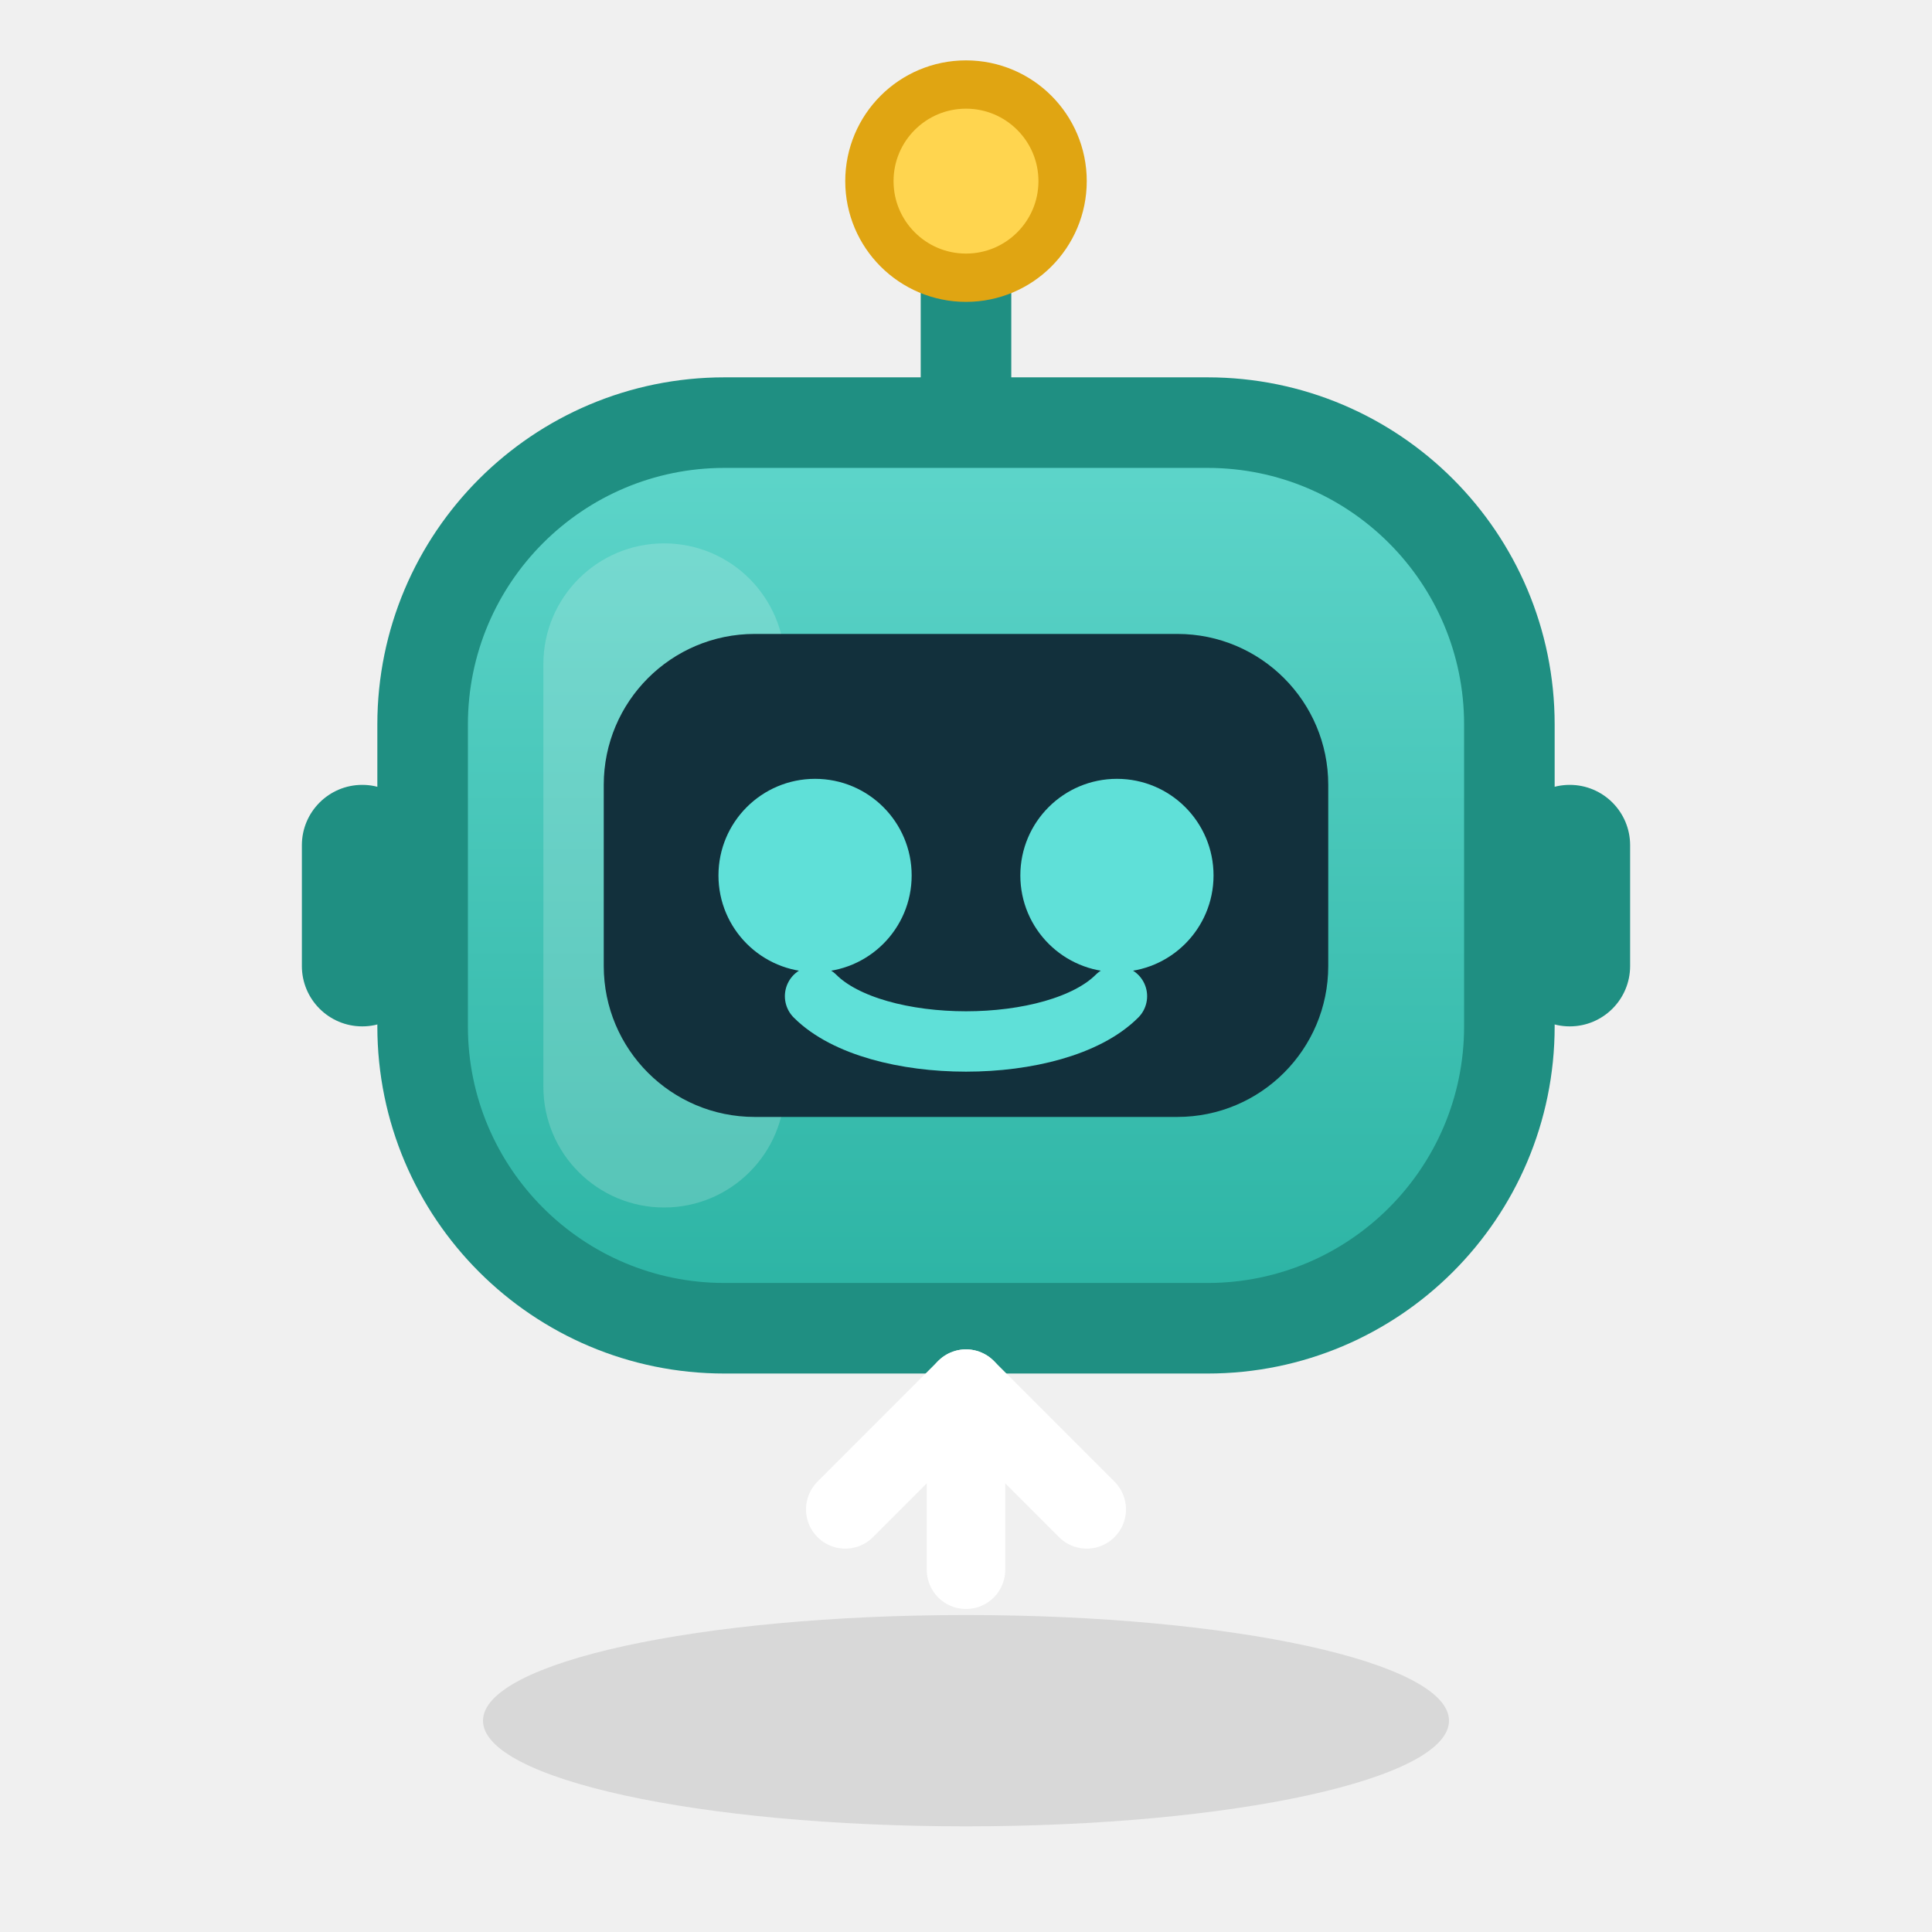
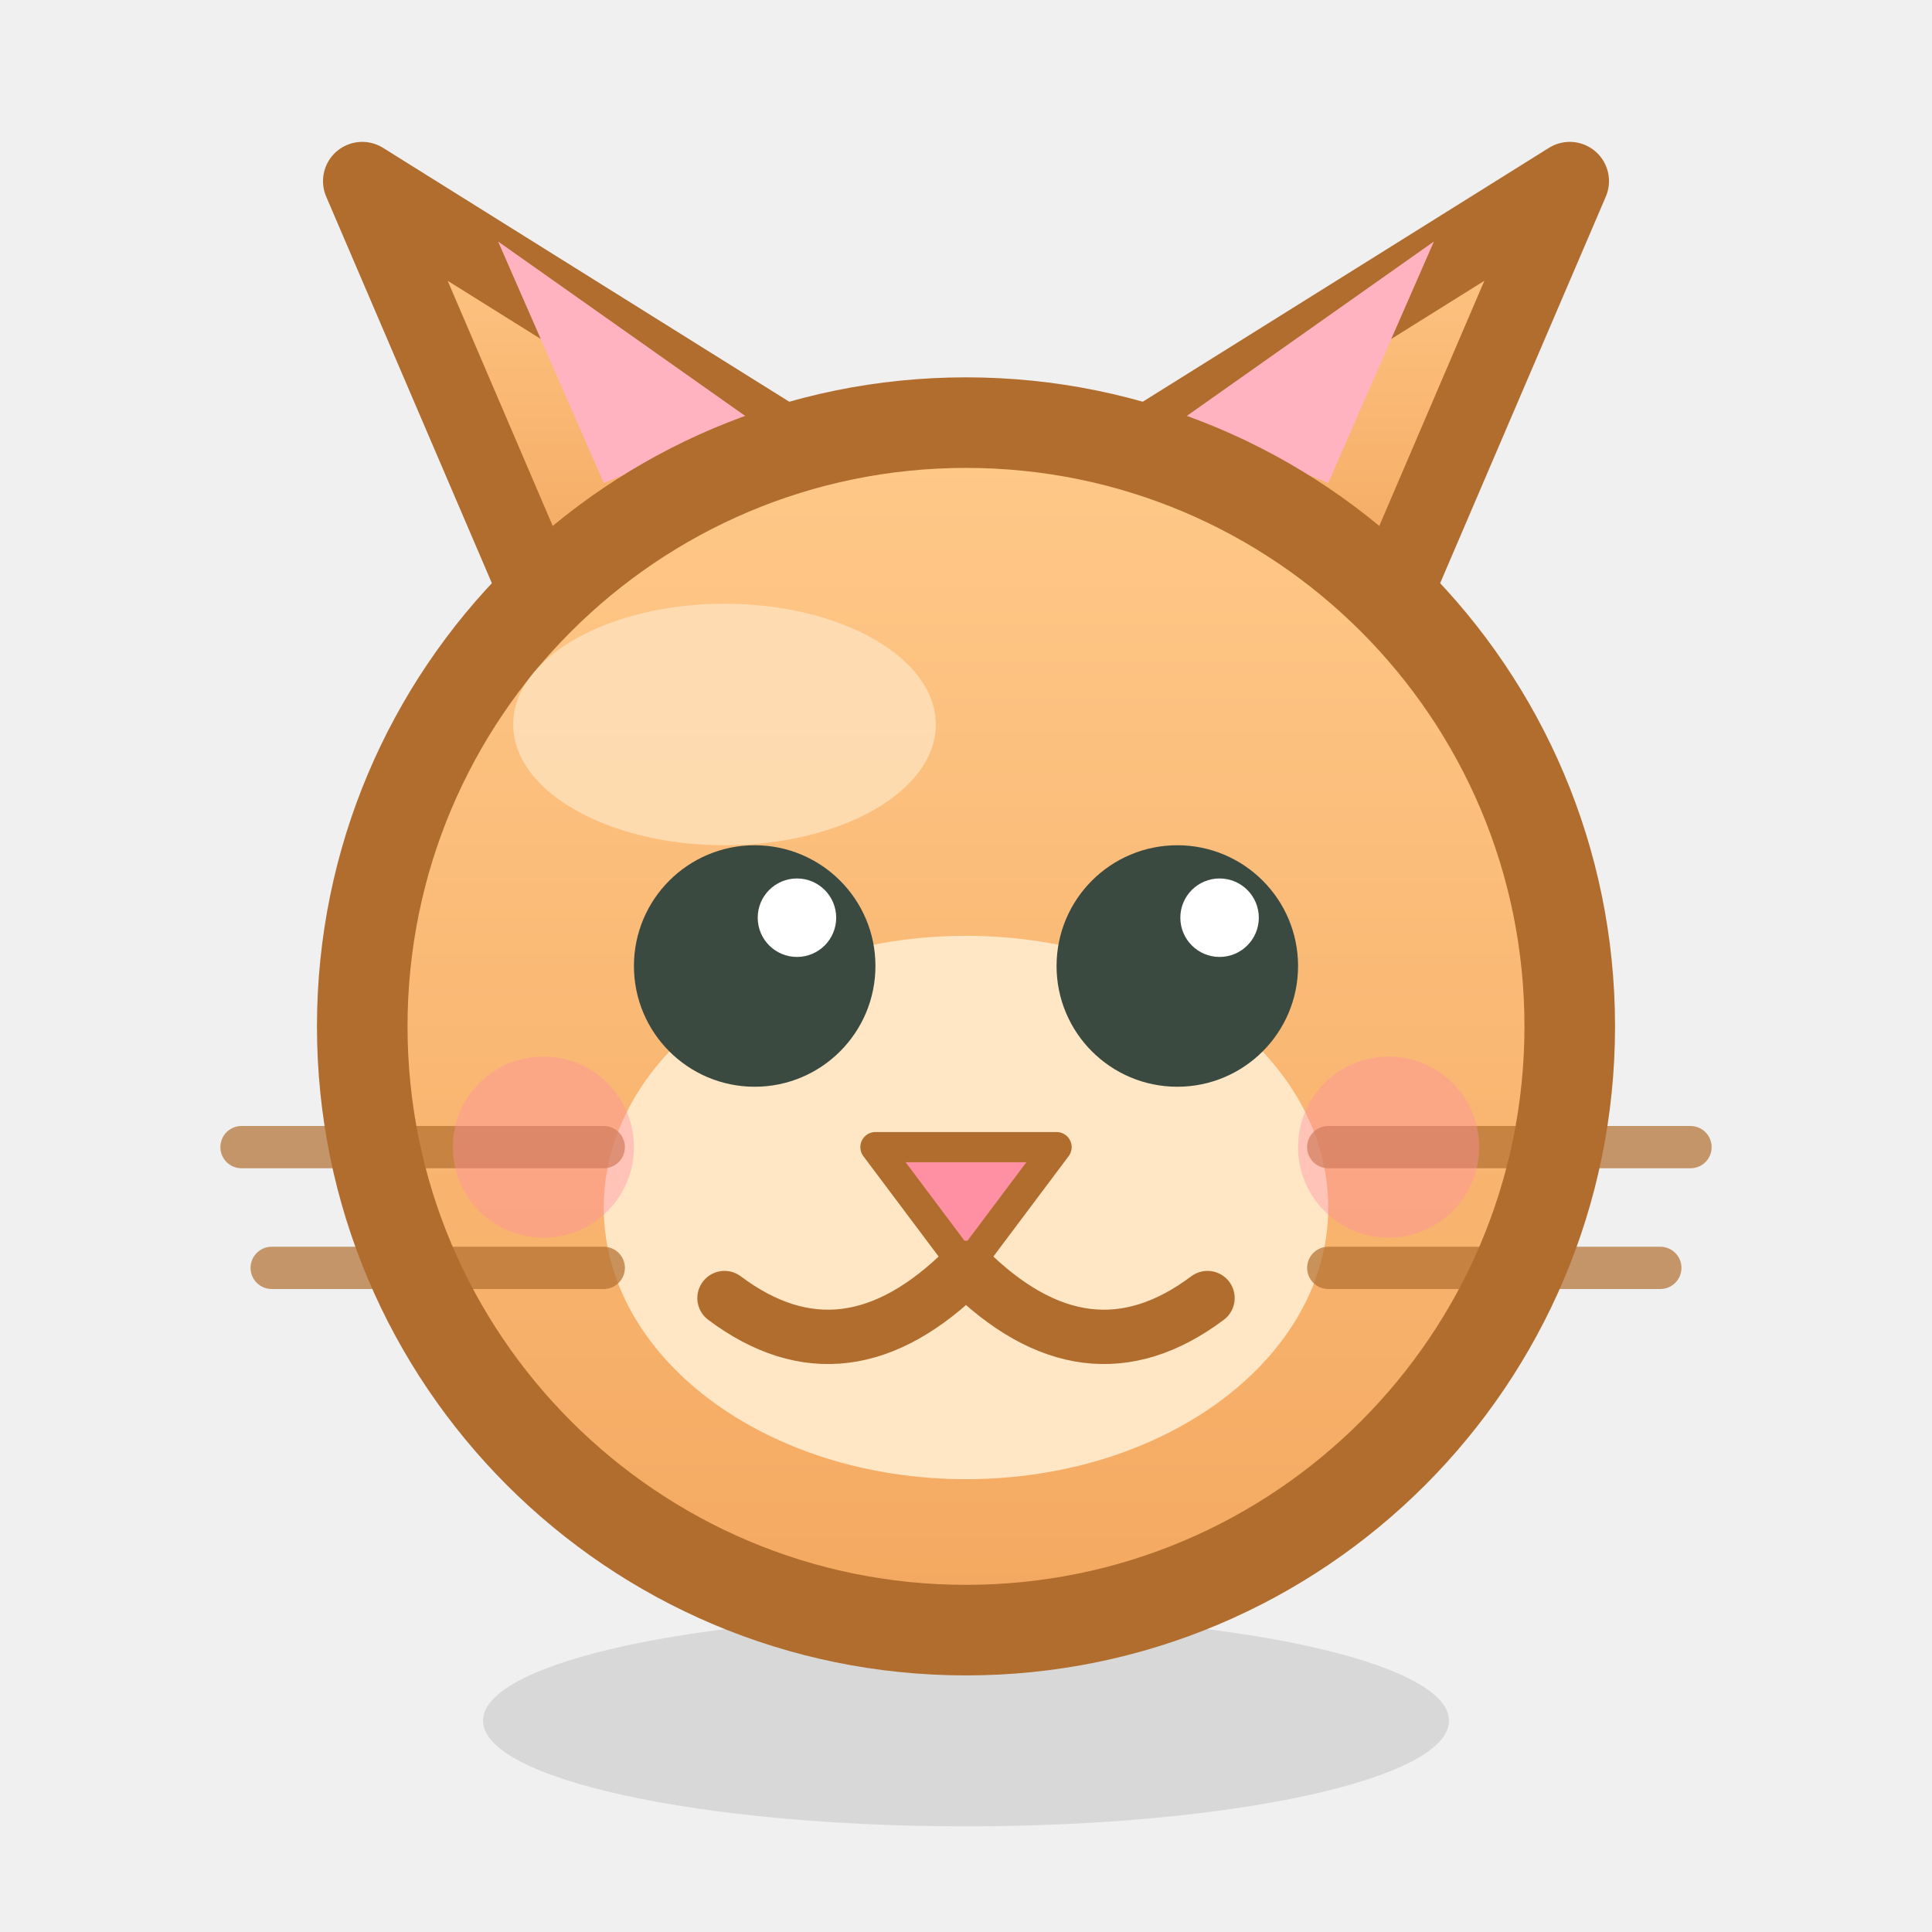
- <svg xmlns="http://www.w3.org/2000/svg" viewBox="0 0 64 64" role="img" aria-label="เรียงคำสั่งหุ่นยนต์ ป.1">
+ <svg xmlns="http://www.w3.org/2000/svg" viewBox="0 0 64 64" role="img" aria-label="พาแมวกลับบ้าน ป.1">
  <defs>
-     <linearGradient id="p1codeG" x1="0" y1="0" x2="0" y2="1">
-       <stop offset="0" stop-color="#5fd6cb" />
-       <stop offset="1" stop-color="#2bb3a3" />
+     <linearGradient id="p1catG" x1="0" y1="0" x2="0" y2="1">
+       <stop offset="0" stop-color="#ffc989" />
+       <stop offset="1" stop-color="#f4a860" />
    </linearGradient>
  </defs>
  <ellipse cx="32" cy="57" rx="16" ry="3.5" fill="#000" opacity="0.10" />
-   <path d="M32 7v6" stroke="#1f8f82" stroke-width="3" stroke-linecap="round" />
-   <circle cx="32" cy="6" r="3.2" fill="#ffd54f" stroke="#e0a512" stroke-width="1.6" />
-   <rect x="14" y="14" width="36" height="30" rx="10" fill="url(#p1codeG)" stroke="#1f8f82" stroke-width="3" />
-   <rect x="18" y="18" width="8" height="22" rx="4" fill="#fff" opacity="0.18" />
-   <rect x="20" y="21" width="24" height="16" rx="5" fill="#12303c" />
-   <circle cx="27" cy="29" r="3.2" fill="#5fe0d8" />
-   <circle cx="37" cy="29" r="3.2" fill="#5fe0d8" />
-   <path d="M27 33c2 2 8 2 10 0" fill="none" stroke="#5fe0d8" stroke-width="2" stroke-linecap="round" />
-   <rect x="10" y="26" width="4" height="8" rx="2" fill="#1f8f82" />
-   <rect x="50" y="26" width="4" height="8" rx="2" fill="#1f8f82" />
-   <g stroke="#fff" stroke-width="2.6" stroke-linecap="round" stroke-linejoin="round" fill="none">
-     <path d="M32 52v-6" />
-     <path d="M28 50l4-4 4 4" />
+   <path d="M18 20 L12 6 L28 16 Z" fill="url(#p1catG)" stroke="#b06d2e" stroke-width="2.6" stroke-linejoin="round" />
+   <path d="M46 20 L52 6 L36 16 Z" fill="url(#p1catG)" stroke="#b06d2e" stroke-width="2.6" stroke-linejoin="round" />
+   <path d="M20 16 L16.5 8 L25 14 Z" fill="#ffb3c1" />
+   <path d="M44 16 L47.5 8 L39 14 Z" fill="#ffb3c1" />
+   <circle cx="32" cy="34" r="20" fill="url(#p1catG)" stroke="#b06d2e" stroke-width="3" />
+   <ellipse cx="24" cy="24" rx="7" ry="4" fill="#ffe6c4" opacity="0.7" />
+   <ellipse cx="32" cy="40" rx="12" ry="9" fill="#ffe6c4" />
+   <circle cx="25" cy="32" r="4" fill="#3a4a40" />
+   <circle cx="39" cy="32" r="4" fill="#3a4a40" />
+   <circle cx="26.4" cy="30.4" r="1.3" fill="#fff" />
+   <circle cx="40.4" cy="30.4" r="1.3" fill="#fff" />
+   <path d="M29 38 L35 38 L32 42 Z" fill="#ff8fa3" stroke="#b06d2e" stroke-width="1" stroke-linejoin="round" />
+   <path d="M32 42 Q28 46 24 43 M32 42 Q36 46 40 43" fill="none" stroke="#b06d2e" stroke-width="1.8" stroke-linecap="round" />
+   <g stroke="#b06d2e" stroke-width="1.4" stroke-linecap="round" opacity="0.7">
+     <path d="M20 38 H8 M20 42 H9 M44 38 H56 M44 42 H55" />
  </g>
+   <circle cx="18" cy="38" r="3" fill="#ff8fa3" opacity="0.4" />
+   <circle cx="46" cy="38" r="3" fill="#ff8fa3" opacity="0.4" />
</svg>
